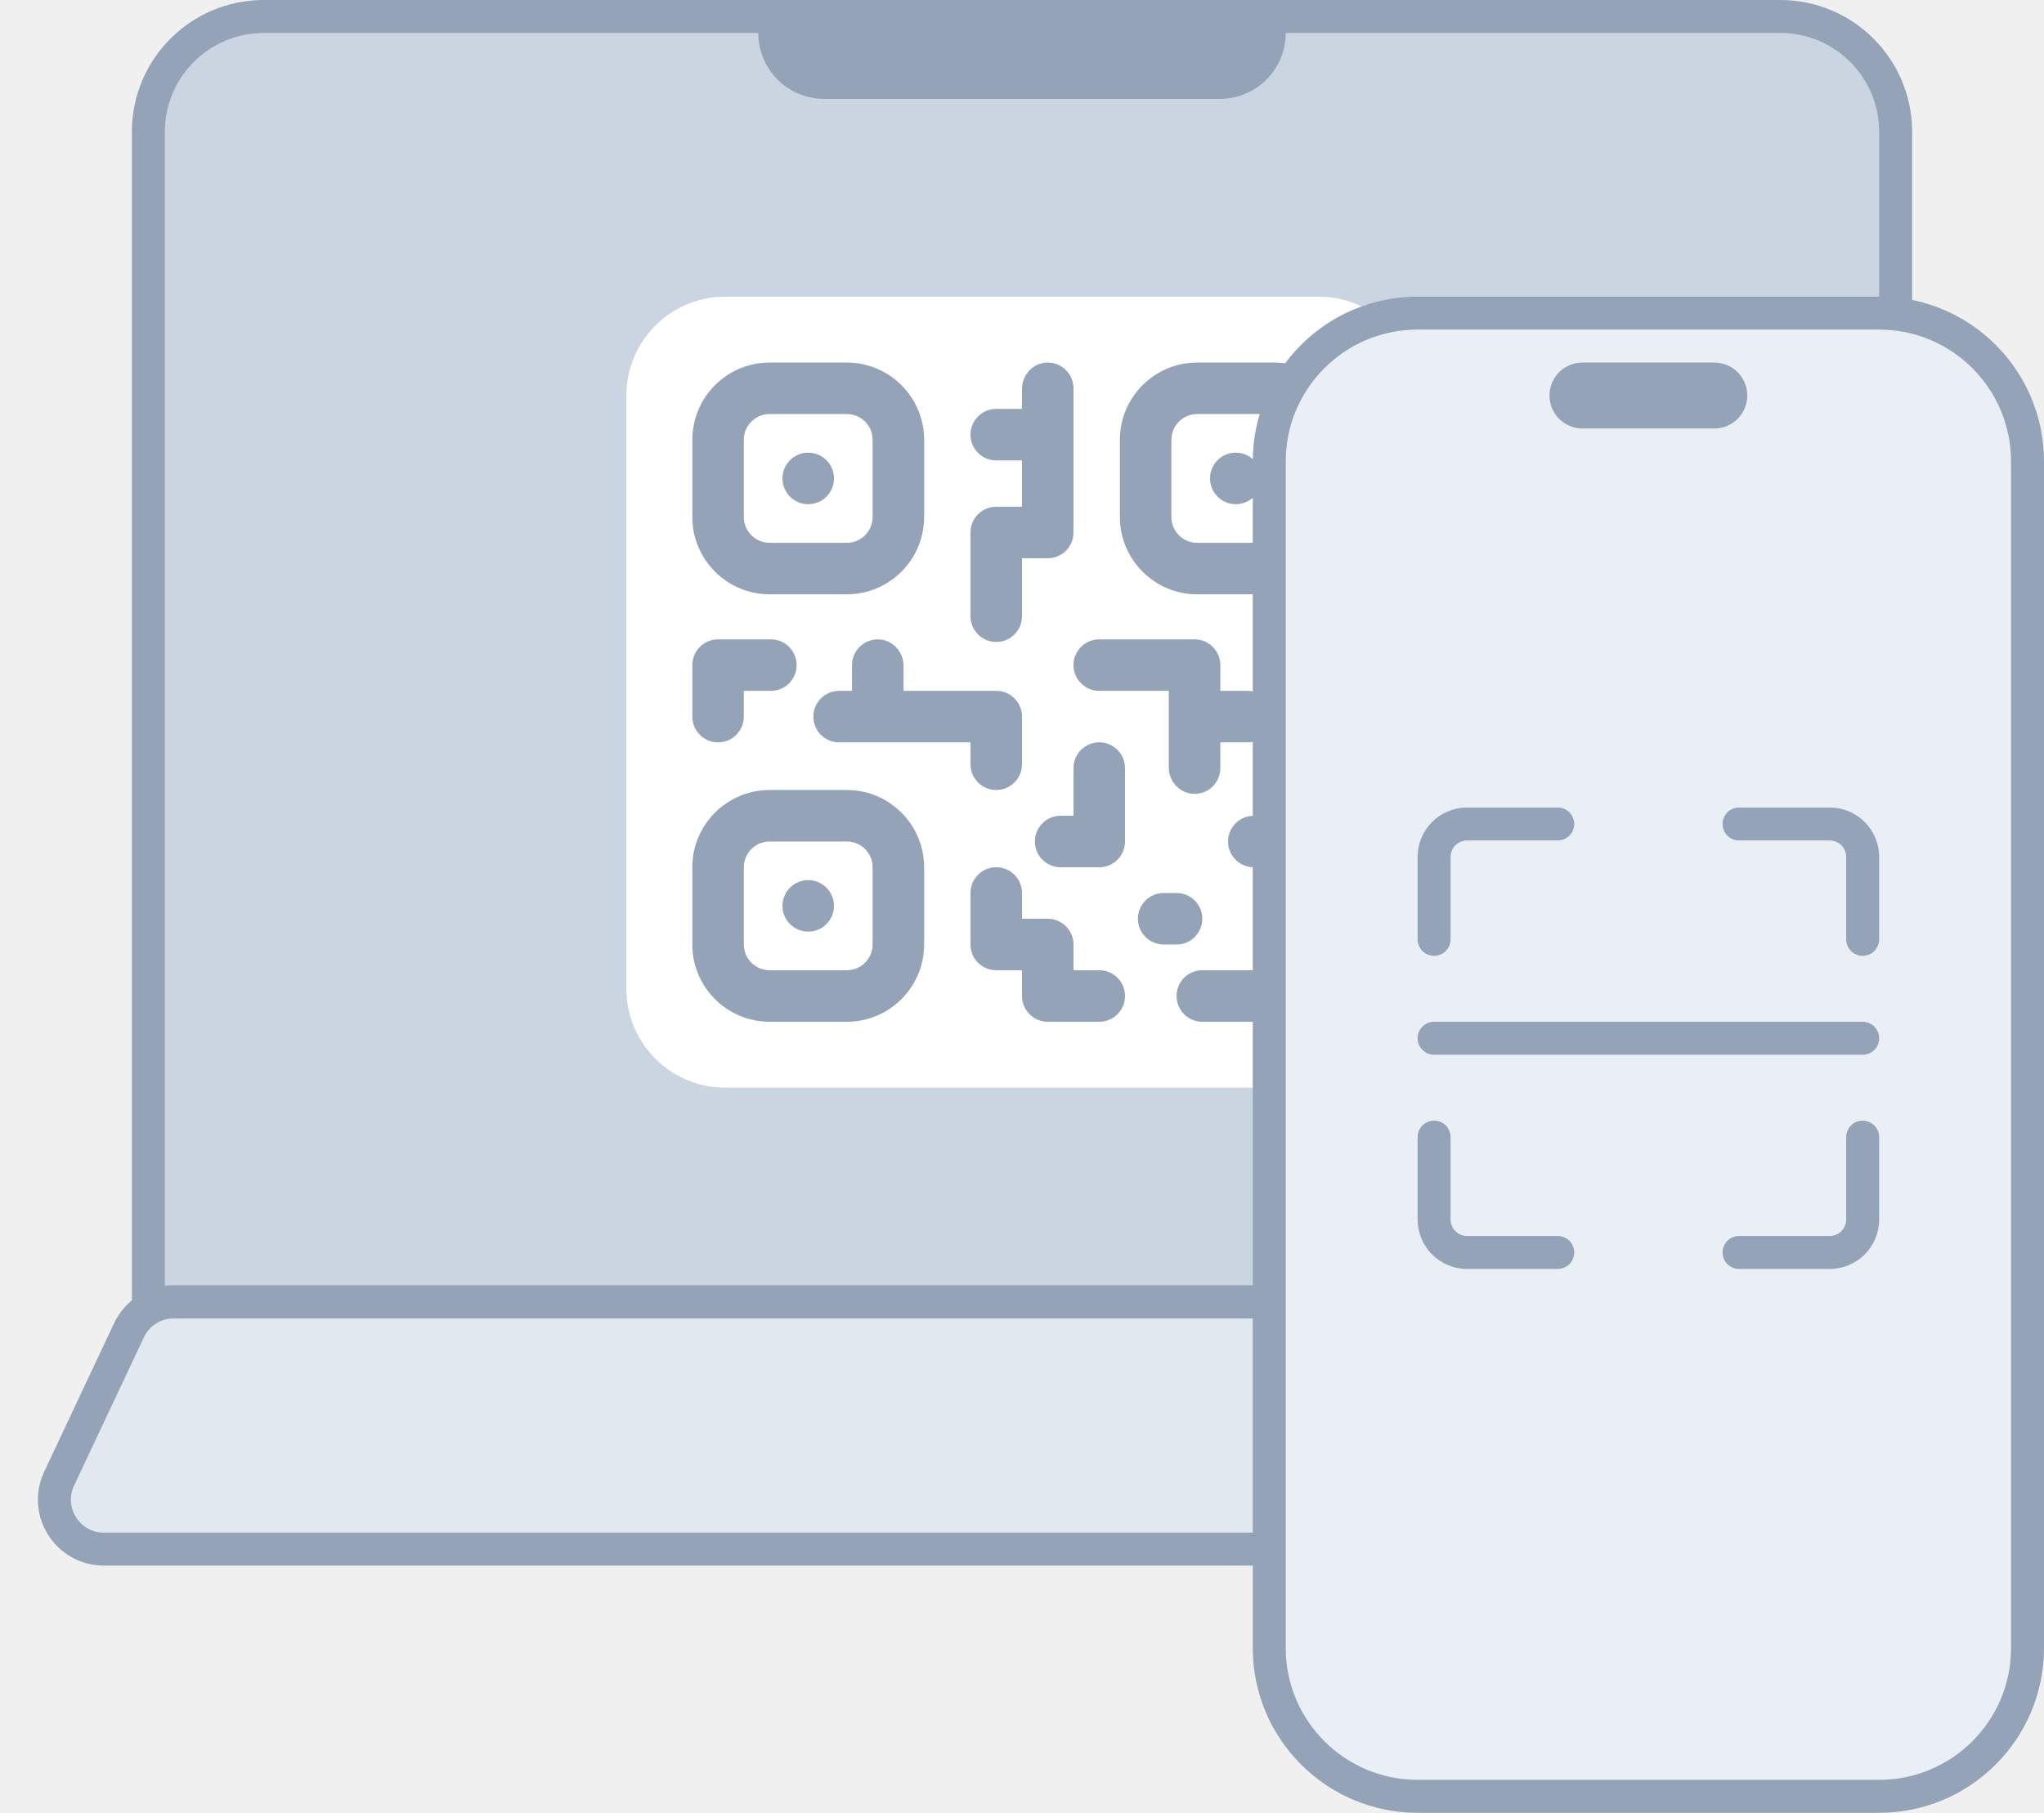
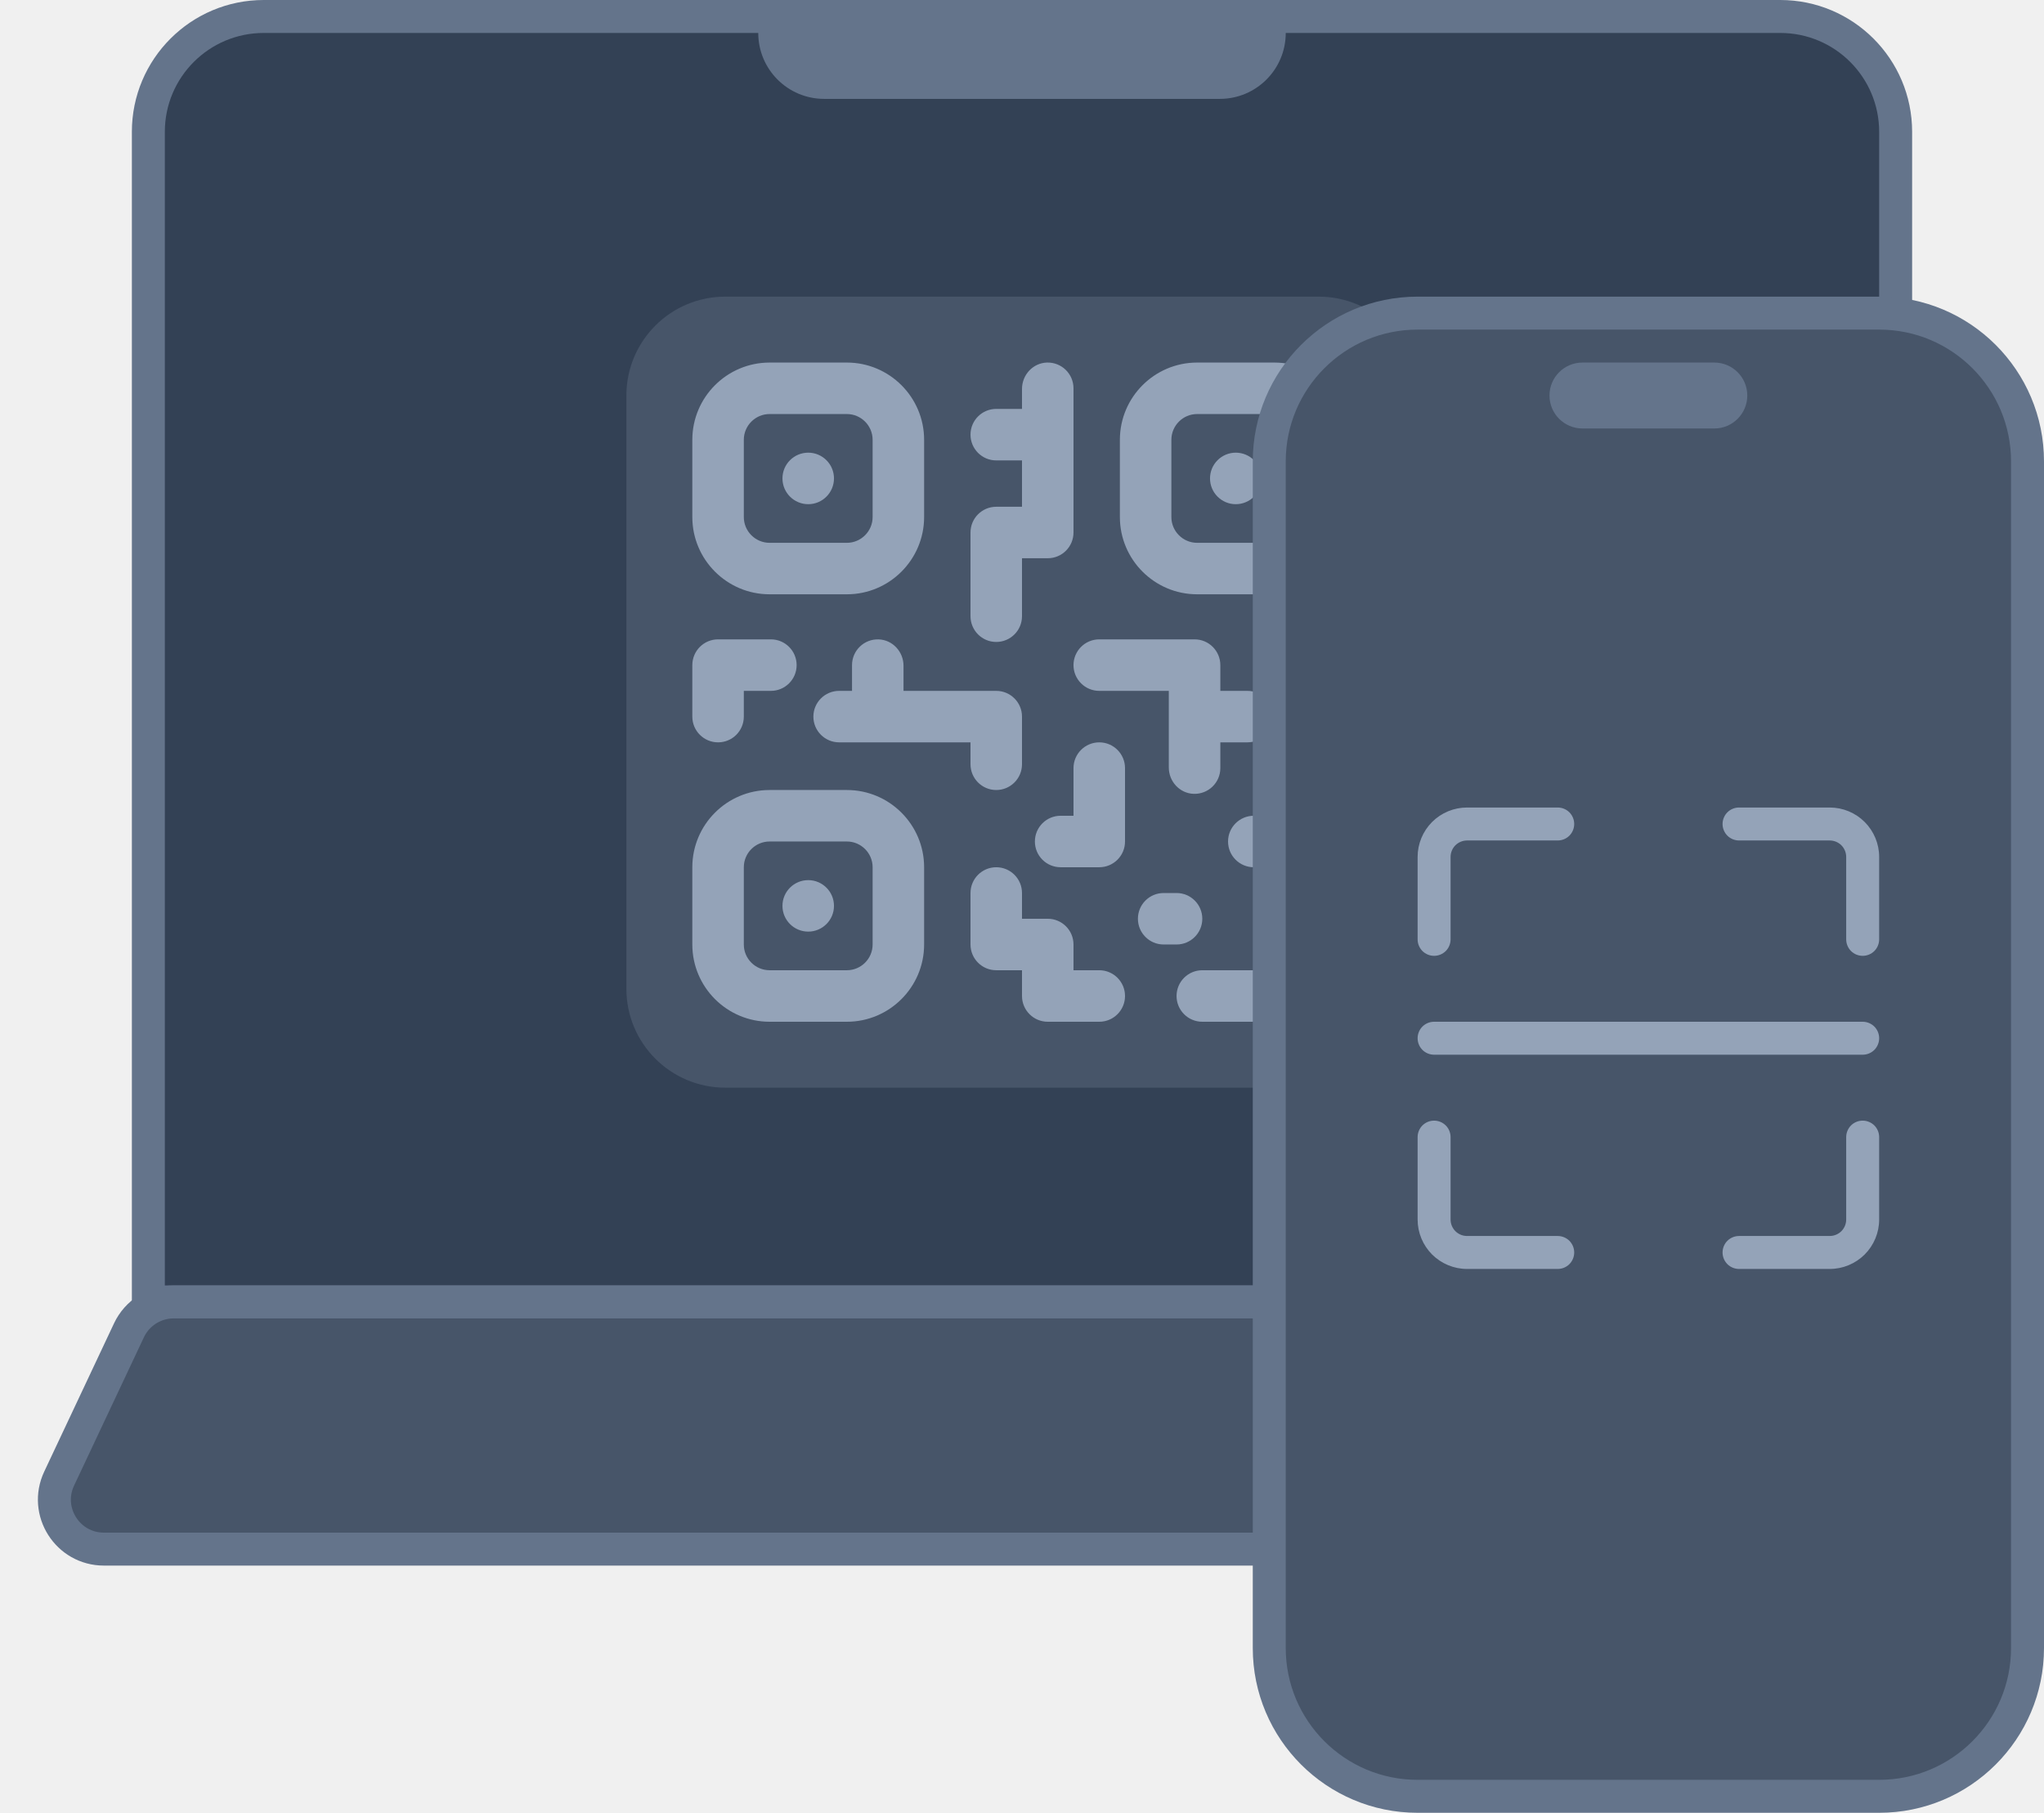
<svg xmlns="http://www.w3.org/2000/svg" viewBox="0 0 62 55" fill="none">
-   <g clip-path="url(#clip0_2414_5730)">
-     <path d="M4.5 4C4.5 2.067 6.067 0.5 8 0.5H54C55.933 0.5 57.5 2.067 57.5 4V39.5H4.5V4Z" fill="#CBD5E1" stroke="#94A3B8" />
-     <path d="M3.912 40.361C4.159 39.836 4.688 39.5 5.269 39.5H56.731C57.312 39.5 57.841 39.836 58.088 40.361L60.206 44.861C60.674 45.856 59.948 47 58.848 47H3.152C2.052 47 1.326 45.856 1.794 44.861L3.912 40.361Z" fill="#E2E8F0" stroke="#94A3B8" />
-     <rect x="23" y="-3" width="16" height="6" rx="2" fill="#94A3B8" />
-     <rect x="19" y="9" width="24" height="24" rx="3" fill="white" />
-     <path d="M41 23.305V25.531C41 25.963 40.65 26.312 40.219 26.312H38.031C37.6 26.312 37.25 25.963 37.25 25.531C37.25 25.1 37.6 24.75 38.031 24.75H39.438V23.305C39.438 22.873 39.787 22.523 40.219 22.523C40.65 22.523 41 22.873 41 23.305ZM30.219 19.477C30.65 19.477 31 19.127 31 18.695V16.937H31.781C32.213 16.937 32.562 16.588 32.562 16.156V11.781C32.562 11.34 32.197 10.985 31.753 11C31.329 11.015 31 11.376 31 11.8V12.406H30.219C29.787 12.406 29.438 12.756 29.438 13.187C29.438 13.619 29.787 13.969 30.219 13.969H31V15.375H30.219C29.787 15.375 29.438 15.725 29.438 16.156V18.695C29.438 19.127 29.787 19.477 30.219 19.477ZM21.781 22.523C22.213 22.523 22.562 22.174 22.562 21.742V20.961H23.383C23.814 20.961 24.164 20.611 24.164 20.18C24.164 19.748 23.814 19.398 23.383 19.398H21.781C21.35 19.398 21 19.748 21 20.18V21.742C21 22.174 21.35 22.523 21.781 22.523ZM33.344 20.961H35.453V23.286C35.453 23.71 35.783 24.07 36.206 24.085C36.65 24.101 37.016 23.746 37.016 23.305V22.523H37.836C38.267 22.523 38.617 22.174 38.617 21.742C38.617 21.311 38.267 20.961 37.836 20.961H37.016V20.18C37.016 19.748 36.666 19.398 36.234 19.398H33.344C32.912 19.398 32.562 19.748 32.562 20.18C32.562 20.611 32.912 20.961 33.344 20.961ZM40.219 19.398C39.787 19.398 39.438 19.748 39.438 20.18C39.438 20.611 39.787 20.961 40.219 20.961C40.65 20.961 41 20.611 41 20.18C41 19.748 40.65 19.398 40.219 19.398ZM33.344 22.523C32.912 22.523 32.562 22.873 32.562 23.305V24.75H32.172C31.74 24.75 31.391 25.1 31.391 25.531C31.391 25.963 31.74 26.312 32.172 26.312H33.344C33.775 26.312 34.125 25.963 34.125 25.531V23.305C34.125 22.873 33.775 22.523 33.344 22.523ZM33.344 29.437H32.562V28.656C32.562 28.225 32.213 27.875 31.781 27.875H31V27.094C31 26.662 30.65 26.312 30.219 26.312C29.787 26.312 29.438 26.662 29.438 27.094V28.656C29.438 29.088 29.787 29.437 30.219 29.437H31V30.219C31 30.65 31.35 31 31.781 31H33.344C33.775 31 34.125 30.65 34.125 30.219C34.125 29.787 33.775 29.437 33.344 29.437ZM36.469 27.875C36.469 27.443 36.119 27.094 35.688 27.094H35.297C34.865 27.094 34.516 27.443 34.516 27.875C34.516 28.306 34.865 28.656 35.297 28.656H35.688C36.119 28.656 36.469 28.306 36.469 27.875ZM40.219 29.437H39.594V28.656C39.594 28.225 39.244 27.875 38.812 27.875C38.381 27.875 38.031 28.225 38.031 28.656V29.437H36.469C36.037 29.437 35.688 29.787 35.688 30.219C35.688 30.65 36.037 31 36.469 31H40.219C40.65 31 41 30.65 41 30.219C41 29.787 40.65 29.437 40.219 29.437ZM30.219 23.969C30.65 23.969 31 23.619 31 23.187V21.742C31 21.311 30.65 20.961 30.219 20.961H27.406V20.198C27.406 19.775 27.077 19.414 26.654 19.399C26.209 19.383 25.844 19.739 25.844 20.18V20.961H25.453C25.022 20.961 24.672 21.311 24.672 21.742C24.672 22.174 25.022 22.523 25.453 22.523H29.438V23.187C29.438 23.619 29.787 23.969 30.219 23.969ZM21 15.687V13.344C21 12.051 22.051 11 23.344 11H25.688C26.98 11 28.031 12.051 28.031 13.344V15.687C28.031 16.98 26.98 18.031 25.688 18.031H23.344C22.051 18.031 21 16.98 21 15.687ZM22.562 15.687C22.562 16.118 22.913 16.469 23.344 16.469H25.688C26.118 16.469 26.469 16.118 26.469 15.687V13.344C26.469 12.913 26.118 12.562 25.688 12.562H23.344C22.913 12.562 22.562 12.913 22.562 13.344V15.687ZM24.516 15.297C24.947 15.297 25.297 14.947 25.297 14.515C25.297 14.084 24.947 13.734 24.516 13.734C24.084 13.734 23.734 14.084 23.734 14.515C23.734 14.947 24.084 15.297 24.516 15.297ZM41 13.344V15.687C41 16.98 39.949 18.031 38.656 18.031H36.312C35.02 18.031 33.969 16.98 33.969 15.687V13.344C33.969 12.051 35.02 11 36.312 11H38.656C39.949 11 41 12.051 41 13.344ZM39.438 13.344C39.438 12.913 39.087 12.562 38.656 12.562H36.312C35.882 12.562 35.531 12.913 35.531 13.344V15.687C35.531 16.118 35.882 16.469 36.312 16.469H38.656C39.087 16.469 39.438 16.118 39.438 15.687V13.344ZM37.484 13.734C37.053 13.734 36.703 14.084 36.703 14.515C36.703 14.947 37.053 15.297 37.484 15.297C37.916 15.297 38.266 14.947 38.266 14.515C38.266 14.084 37.916 13.734 37.484 13.734ZM28.031 26.312V28.656C28.031 29.949 26.98 31 25.688 31H23.344C22.051 31 21 29.949 21 28.656V26.312C21 25.02 22.051 23.969 23.344 23.969H25.688C26.98 23.969 28.031 25.02 28.031 26.312ZM26.469 26.312C26.469 25.882 26.118 25.531 25.688 25.531H23.344C22.913 25.531 22.562 25.882 22.562 26.312V28.656C22.562 29.087 22.913 29.437 23.344 29.437H25.688C26.118 29.437 26.469 29.087 26.469 28.656V26.312ZM24.516 26.703C24.084 26.703 23.734 27.053 23.734 27.484C23.734 27.916 24.084 28.265 24.516 28.265C24.947 28.265 25.297 27.916 25.297 27.484C25.297 27.053 24.947 26.703 24.516 26.703Z" fill="#94A3B8" />
-     <rect x="38.5" y="9.5" width="23" height="45" rx="4.5" fill="#E9EFF5" />
-     <rect x="38.5" y="9.5" width="23" height="45" rx="4.5" stroke="#94A3B8" />
-     <path d="M47 12C47 11.448 47.448 11 48 11H52C52.552 11 53 11.448 53 12C53 12.552 52.552 13 52 13H48C47.448 13 47 12.552 47 12Z" fill="#94A3B8" />
-     <path d="M43.5 29C43.633 29 43.76 28.947 43.854 28.854C43.947 28.76 44 28.633 44 28.5V26C44 25.867 44.053 25.74 44.146 25.646C44.24 25.553 44.367 25.5 44.5 25.5H47.25C47.383 25.5 47.51 25.447 47.604 25.354C47.697 25.26 47.75 25.133 47.75 25C47.75 24.867 47.697 24.74 47.604 24.646C47.51 24.553 47.383 24.5 47.25 24.5H44.5C44.102 24.5 43.721 24.658 43.439 24.939C43.158 25.221 43 25.602 43 26V28.5C43 28.633 43.053 28.76 43.146 28.854C43.24 28.947 43.367 29 43.5 29Z" fill="#94A3B8" />
-     <path d="M55.5 24.5H52.75C52.617 24.5 52.49 24.553 52.396 24.646C52.303 24.74 52.25 24.867 52.25 25C52.25 25.133 52.303 25.26 52.396 25.354C52.49 25.447 52.617 25.5 52.75 25.5H55.5C55.633 25.5 55.76 25.553 55.854 25.646C55.947 25.74 56 25.867 56 26V28.5C56 28.633 56.053 28.76 56.146 28.854C56.24 28.947 56.367 29 56.5 29C56.633 29 56.76 28.947 56.854 28.854C56.947 28.76 57 28.633 57 28.5V26C57 25.602 56.842 25.221 56.561 24.939C56.279 24.658 55.898 24.5 55.5 24.5Z" fill="#94A3B8" />
-     <path d="M56.5 34C56.367 34 56.24 34.053 56.146 34.146C56.053 34.24 56 34.367 56 34.5V37C56 37.133 55.947 37.26 55.854 37.354C55.76 37.447 55.633 37.5 55.5 37.5H52.75C52.617 37.5 52.49 37.553 52.396 37.646C52.303 37.74 52.25 37.867 52.25 38C52.25 38.133 52.303 38.26 52.396 38.354C52.49 38.447 52.617 38.5 52.75 38.5H55.5C55.898 38.5 56.279 38.342 56.561 38.061C56.842 37.779 57 37.398 57 37V34.5C57 34.367 56.947 34.24 56.854 34.146C56.76 34.053 56.633 34 56.5 34Z" fill="#94A3B8" />
-     <path d="M47.25 37.5H44.5C44.367 37.5 44.24 37.447 44.146 37.354C44.053 37.26 44 37.133 44 37V34.5C44 34.367 43.947 34.24 43.854 34.146C43.76 34.053 43.633 34 43.5 34C43.367 34 43.24 34.053 43.146 34.146C43.053 34.24 43 34.367 43 34.5V37C43 37.398 43.158 37.779 43.439 38.061C43.721 38.342 44.102 38.5 44.5 38.5H47.25C47.383 38.5 47.51 38.447 47.604 38.354C47.697 38.26 47.75 38.133 47.75 38C47.75 37.867 47.697 37.74 47.604 37.646C47.51 37.553 47.383 37.5 47.25 37.5Z" fill="#94A3B8" />
-     <path d="M56.5 31H43.5C43.367 31 43.24 31.053 43.146 31.146C43.053 31.24 43 31.367 43 31.5C43 31.633 43.053 31.76 43.146 31.854C43.24 31.947 43.367 32 43.5 32H56.5C56.633 32 56.76 31.947 56.854 31.854C56.947 31.76 57 31.633 57 31.5C57 31.367 56.947 31.24 56.854 31.146C56.76 31.053 56.633 31 56.5 31Z" fill="#94A3B8" />
-   </g>
-   <defs>
-     <clipPath id="clip0_2414_5730">
-       <rect width="62" height="55" fill="white" />
-     </clipPath>
-   </defs>
+   <path d="M4.5 4C4.5 2.067 6.067 0.5 8 0.5H54C55.933 0.5 57.5 2.067 57.5 4V39.5H4.5V4Z" fill="#334155" stroke="#64748B" />
+   <path d="M3.912 40.361C4.159 39.836 4.688 39.5 5.269 39.5H56.731C57.312 39.5 57.841 39.836 58.088 40.361L60.206 44.861C60.674 45.856 59.948 47 58.848 47H3.152C2.052 47 1.326 45.856 1.794 44.861L3.912 40.361Z" fill="#475569" stroke="#64748B" />
+   <path d="M23 0H39V1C39 2.105 38.105 3 37 3H25C23.895 3 23 2.105 23 1V0Z" fill="#64748B" />
+   <rect x="19" y="9" width="24" height="24" rx="3" fill="#475569" />
+   <path d="M41 23.305V25.531C41 25.963 40.65 26.312 40.219 26.312H38.031C37.6 26.312 37.25 25.963 37.25 25.531C37.25 25.1 37.6 24.75 38.031 24.75H39.438V23.305C39.438 22.873 39.787 22.523 40.219 22.523C40.65 22.523 41 22.873 41 23.305ZM30.219 19.477C30.65 19.477 31 19.127 31 18.695V16.937H31.781C32.213 16.937 32.562 16.588 32.562 16.156V11.781C32.562 11.34 32.197 10.985 31.753 11C31.329 11.015 31 11.376 31 11.8V12.406H30.219C29.787 12.406 29.438 12.756 29.438 13.187C29.438 13.619 29.787 13.969 30.219 13.969H31V15.375H30.219C29.787 15.375 29.438 15.725 29.438 16.156V18.695C29.438 19.127 29.787 19.477 30.219 19.477ZM21.781 22.523C22.213 22.523 22.562 22.174 22.562 21.742V20.961H23.383C23.814 20.961 24.164 20.611 24.164 20.18C24.164 19.748 23.814 19.398 23.383 19.398H21.781C21.35 19.398 21 19.748 21 20.18V21.742C21 22.174 21.35 22.523 21.781 22.523ZM33.344 20.961H35.453V23.286C35.453 23.71 35.783 24.07 36.206 24.085C36.65 24.101 37.016 23.746 37.016 23.305V22.523H37.836C38.267 22.523 38.617 22.174 38.617 21.742C38.617 21.311 38.267 20.961 37.836 20.961H37.016V20.18C37.016 19.748 36.666 19.398 36.234 19.398H33.344C32.912 19.398 32.562 19.748 32.562 20.18C32.562 20.611 32.912 20.961 33.344 20.961ZM40.219 19.398C39.787 19.398 39.438 19.748 39.438 20.18C39.438 20.611 39.787 20.961 40.219 20.961C40.65 20.961 41 20.611 41 20.18C41 19.748 40.65 19.398 40.219 19.398ZM33.344 22.523C32.912 22.523 32.562 22.873 32.562 23.305V24.75H32.172C31.74 24.75 31.391 25.1 31.391 25.531C31.391 25.963 31.74 26.312 32.172 26.312H33.344C33.775 26.312 34.125 25.963 34.125 25.531V23.305C34.125 22.873 33.775 22.523 33.344 22.523ZM33.344 29.437H32.562V28.656C32.562 28.225 32.213 27.875 31.781 27.875H31V27.094C31 26.662 30.65 26.312 30.219 26.312C29.787 26.312 29.438 26.662 29.438 27.094V28.656C29.438 29.088 29.787 29.437 30.219 29.437H31V30.219C31 30.65 31.35 31 31.781 31H33.344C33.775 31 34.125 30.65 34.125 30.219C34.125 29.787 33.775 29.437 33.344 29.437ZM36.469 27.875C36.469 27.443 36.119 27.094 35.688 27.094H35.297C34.865 27.094 34.516 27.443 34.516 27.875C34.516 28.306 34.865 28.656 35.297 28.656H35.688C36.119 28.656 36.469 28.306 36.469 27.875ZM40.219 29.437H39.594V28.656C39.594 28.225 39.244 27.875 38.812 27.875C38.381 27.875 38.031 28.225 38.031 28.656V29.437H36.469C36.037 29.437 35.688 29.787 35.688 30.219C35.688 30.65 36.037 31 36.469 31H40.219C40.65 31 41 30.65 41 30.219C41 29.787 40.65 29.437 40.219 29.437ZM30.219 23.969C30.65 23.969 31 23.619 31 23.187V21.742C31 21.311 30.65 20.961 30.219 20.961H27.406V20.198C27.406 19.775 27.077 19.414 26.654 19.399C26.209 19.383 25.844 19.739 25.844 20.18V20.961H25.453C25.022 20.961 24.672 21.311 24.672 21.742C24.672 22.174 25.022 22.523 25.453 22.523H29.438V23.187C29.438 23.619 29.787 23.969 30.219 23.969ZM21 15.687V13.344C21 12.051 22.051 11 23.344 11H25.688C26.98 11 28.031 12.051 28.031 13.344V15.687C28.031 16.98 26.98 18.031 25.688 18.031H23.344C22.051 18.031 21 16.98 21 15.687ZM22.562 15.687C22.562 16.118 22.913 16.469 23.344 16.469H25.688C26.118 16.469 26.469 16.118 26.469 15.687V13.344C26.469 12.913 26.118 12.562 25.688 12.562H23.344C22.913 12.562 22.562 12.913 22.562 13.344V15.687ZM24.516 15.297C24.947 15.297 25.297 14.947 25.297 14.515C25.297 14.084 24.947 13.734 24.516 13.734C24.084 13.734 23.734 14.084 23.734 14.515C23.734 14.947 24.084 15.297 24.516 15.297ZM41 13.344V15.687C41 16.98 39.949 18.031 38.656 18.031H36.312C35.02 18.031 33.969 16.98 33.969 15.687V13.344C33.969 12.051 35.02 11 36.312 11H38.656C39.949 11 41 12.051 41 13.344ZM39.438 13.344C39.438 12.913 39.087 12.562 38.656 12.562H36.312C35.882 12.562 35.531 12.913 35.531 13.344V15.687C35.531 16.118 35.882 16.469 36.312 16.469H38.656C39.087 16.469 39.438 16.118 39.438 15.687V13.344ZM37.484 13.734C37.053 13.734 36.703 14.084 36.703 14.515C36.703 14.947 37.053 15.297 37.484 15.297C37.916 15.297 38.266 14.947 38.266 14.515C38.266 14.084 37.916 13.734 37.484 13.734ZM28.031 26.312V28.656C28.031 29.949 26.98 31 25.688 31H23.344C22.051 31 21 29.949 21 28.656V26.312C21 25.02 22.051 23.969 23.344 23.969H25.688C26.98 23.969 28.031 25.02 28.031 26.312ZM26.469 26.312C26.469 25.882 26.118 25.531 25.688 25.531H23.344C22.913 25.531 22.562 25.882 22.562 26.312V28.656C22.562 29.087 22.913 29.437 23.344 29.437H25.688C26.118 29.437 26.469 29.087 26.469 28.656V26.312ZM24.516 26.703C24.084 26.703 23.734 27.053 23.734 27.484C23.734 27.916 24.084 28.265 24.516 28.265C24.947 28.265 25.297 27.916 25.297 27.484C25.297 27.053 24.947 26.703 24.516 26.703Z" fill="#94A3B8" />
+   <rect x="38.5" y="9.5" width="23" height="45" rx="4.5" fill="#475569" />
+   <rect x="38.5" y="9.5" width="23" height="45" rx="4.5" stroke="#64748B" />
+   <path d="M47 12C47 11.448 47.448 11 48 11H52C52.552 11 53 11.448 53 12C53 12.552 52.552 13 52 13H48C47.448 13 47 12.552 47 12Z" fill="#64748B" />
+   <path d="M43.5 29C43.633 29 43.76 28.947 43.854 28.854C43.947 28.76 44 28.633 44 28.5V26C44 25.867 44.053 25.74 44.146 25.646C44.24 25.553 44.367 25.5 44.5 25.5H47.25C47.383 25.5 47.51 25.447 47.604 25.354C47.697 25.26 47.75 25.133 47.75 25C47.75 24.867 47.697 24.74 47.604 24.646C47.51 24.553 47.383 24.5 47.25 24.5H44.5C44.102 24.5 43.721 24.658 43.439 24.939C43.158 25.221 43 25.602 43 26V28.5C43 28.633 43.053 28.76 43.146 28.854C43.24 28.947 43.367 29 43.5 29Z" fill="#94A3B8" />
+   <path d="M55.5 24.5H52.75C52.617 24.5 52.49 24.553 52.396 24.646C52.303 24.74 52.25 24.867 52.25 25C52.25 25.133 52.303 25.26 52.396 25.354C52.49 25.447 52.617 25.5 52.75 25.5H55.5C55.633 25.5 55.76 25.553 55.854 25.646C55.947 25.74 56 25.867 56 26V28.5C56 28.633 56.053 28.76 56.146 28.854C56.24 28.947 56.367 29 56.5 29C56.633 29 56.76 28.947 56.854 28.854C56.947 28.76 57 28.633 57 28.5V26C57 25.602 56.842 25.221 56.561 24.939C56.279 24.658 55.898 24.5 55.5 24.5Z" fill="#94A3B8" />
+   <path d="M56.5 34C56.367 34 56.24 34.053 56.146 34.146C56.053 34.24 56 34.367 56 34.5V37C56 37.133 55.947 37.26 55.854 37.354C55.76 37.447 55.633 37.5 55.5 37.5H52.75C52.617 37.5 52.49 37.553 52.396 37.646C52.303 37.74 52.25 37.867 52.25 38C52.25 38.133 52.303 38.26 52.396 38.354C52.49 38.447 52.617 38.5 52.75 38.5H55.5C55.898 38.5 56.279 38.342 56.561 38.061C56.842 37.779 57 37.398 57 37V34.5C57 34.367 56.947 34.24 56.854 34.146C56.76 34.053 56.633 34 56.5 34Z" fill="#94A3B8" />
+   <path d="M47.25 37.5H44.5C44.367 37.5 44.24 37.447 44.146 37.354C44.053 37.26 44 37.133 44 37V34.5C44 34.367 43.947 34.24 43.854 34.146C43.76 34.053 43.633 34 43.5 34C43.367 34 43.24 34.053 43.146 34.146C43.053 34.24 43 34.367 43 34.5V37C43 37.398 43.158 37.779 43.439 38.061C43.721 38.342 44.102 38.5 44.5 38.5H47.25C47.383 38.5 47.51 38.447 47.604 38.354C47.697 38.26 47.75 38.133 47.75 38C47.75 37.867 47.697 37.74 47.604 37.646C47.51 37.553 47.383 37.5 47.25 37.5Z" fill="#94A3B8" />
+   <path d="M56.5 31H43.5C43.367 31 43.24 31.053 43.146 31.146C43.053 31.24 43 31.367 43 31.5C43 31.633 43.053 31.76 43.146 31.854C43.24 31.947 43.367 32 43.5 32H56.5C56.633 32 56.76 31.947 56.854 31.854C56.947 31.76 57 31.633 57 31.5C57 31.367 56.947 31.24 56.854 31.146C56.76 31.053 56.633 31 56.5 31Z" fill="#94A3B8" />
</svg>
